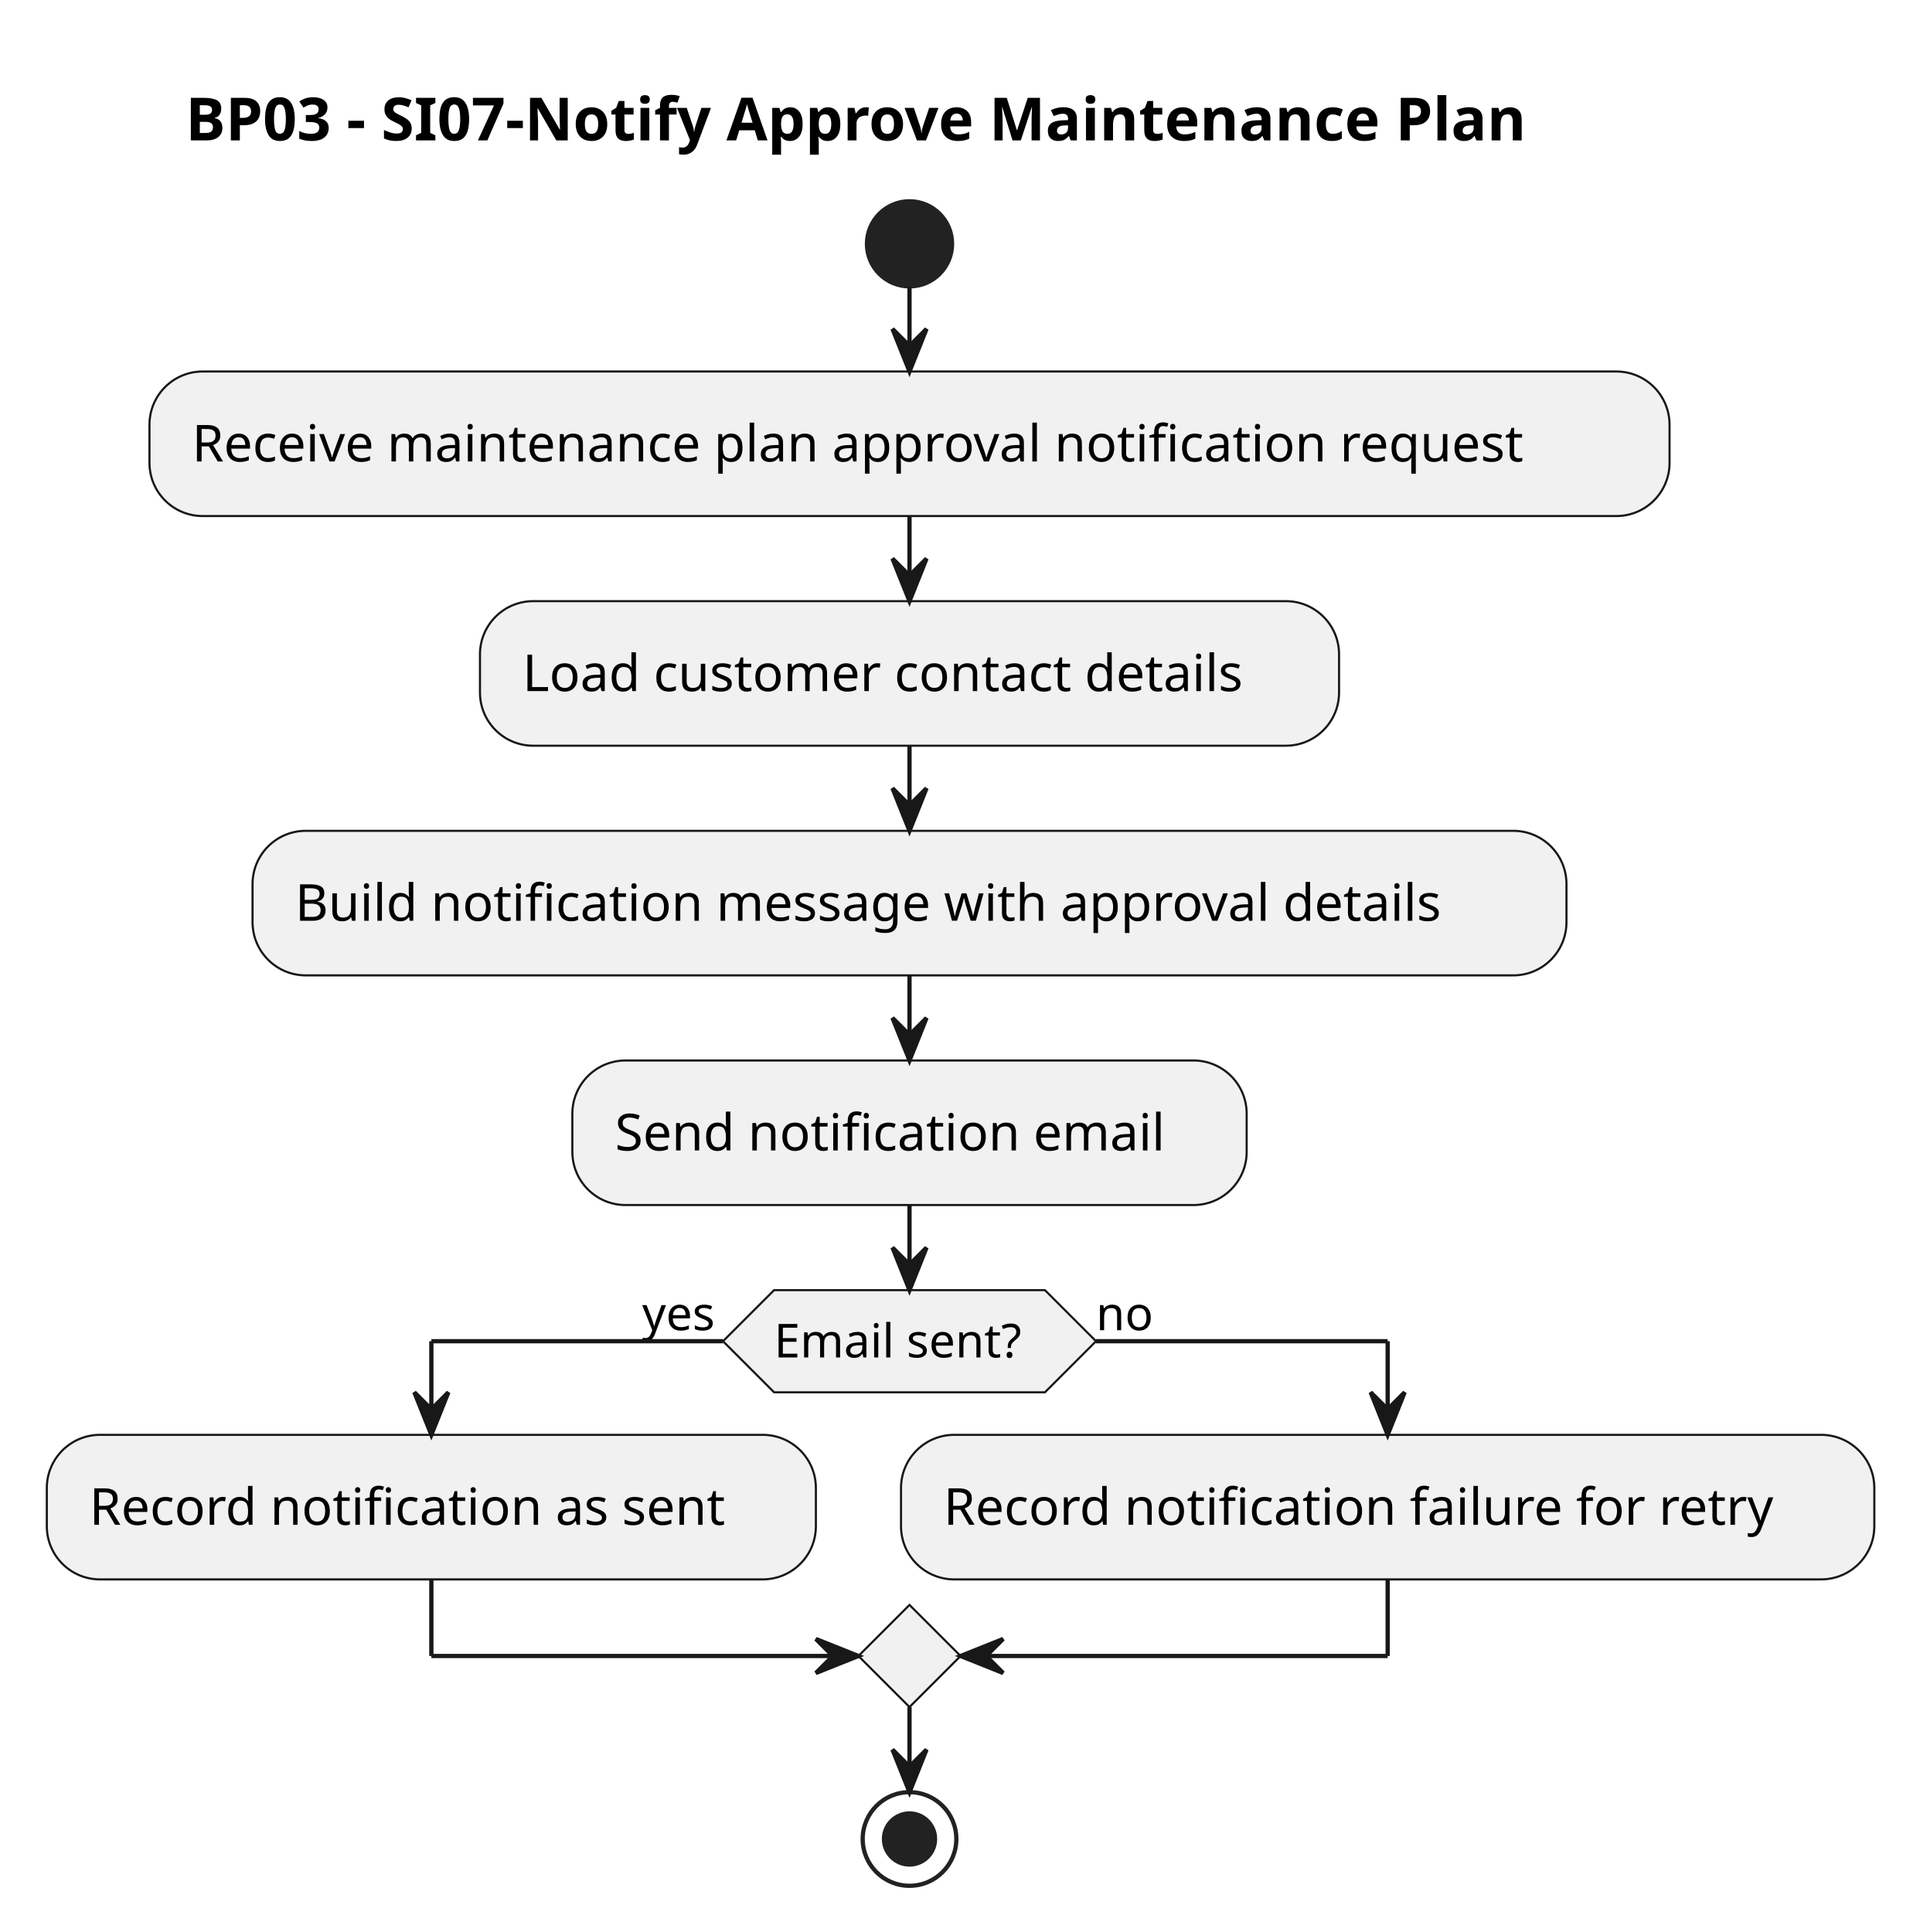
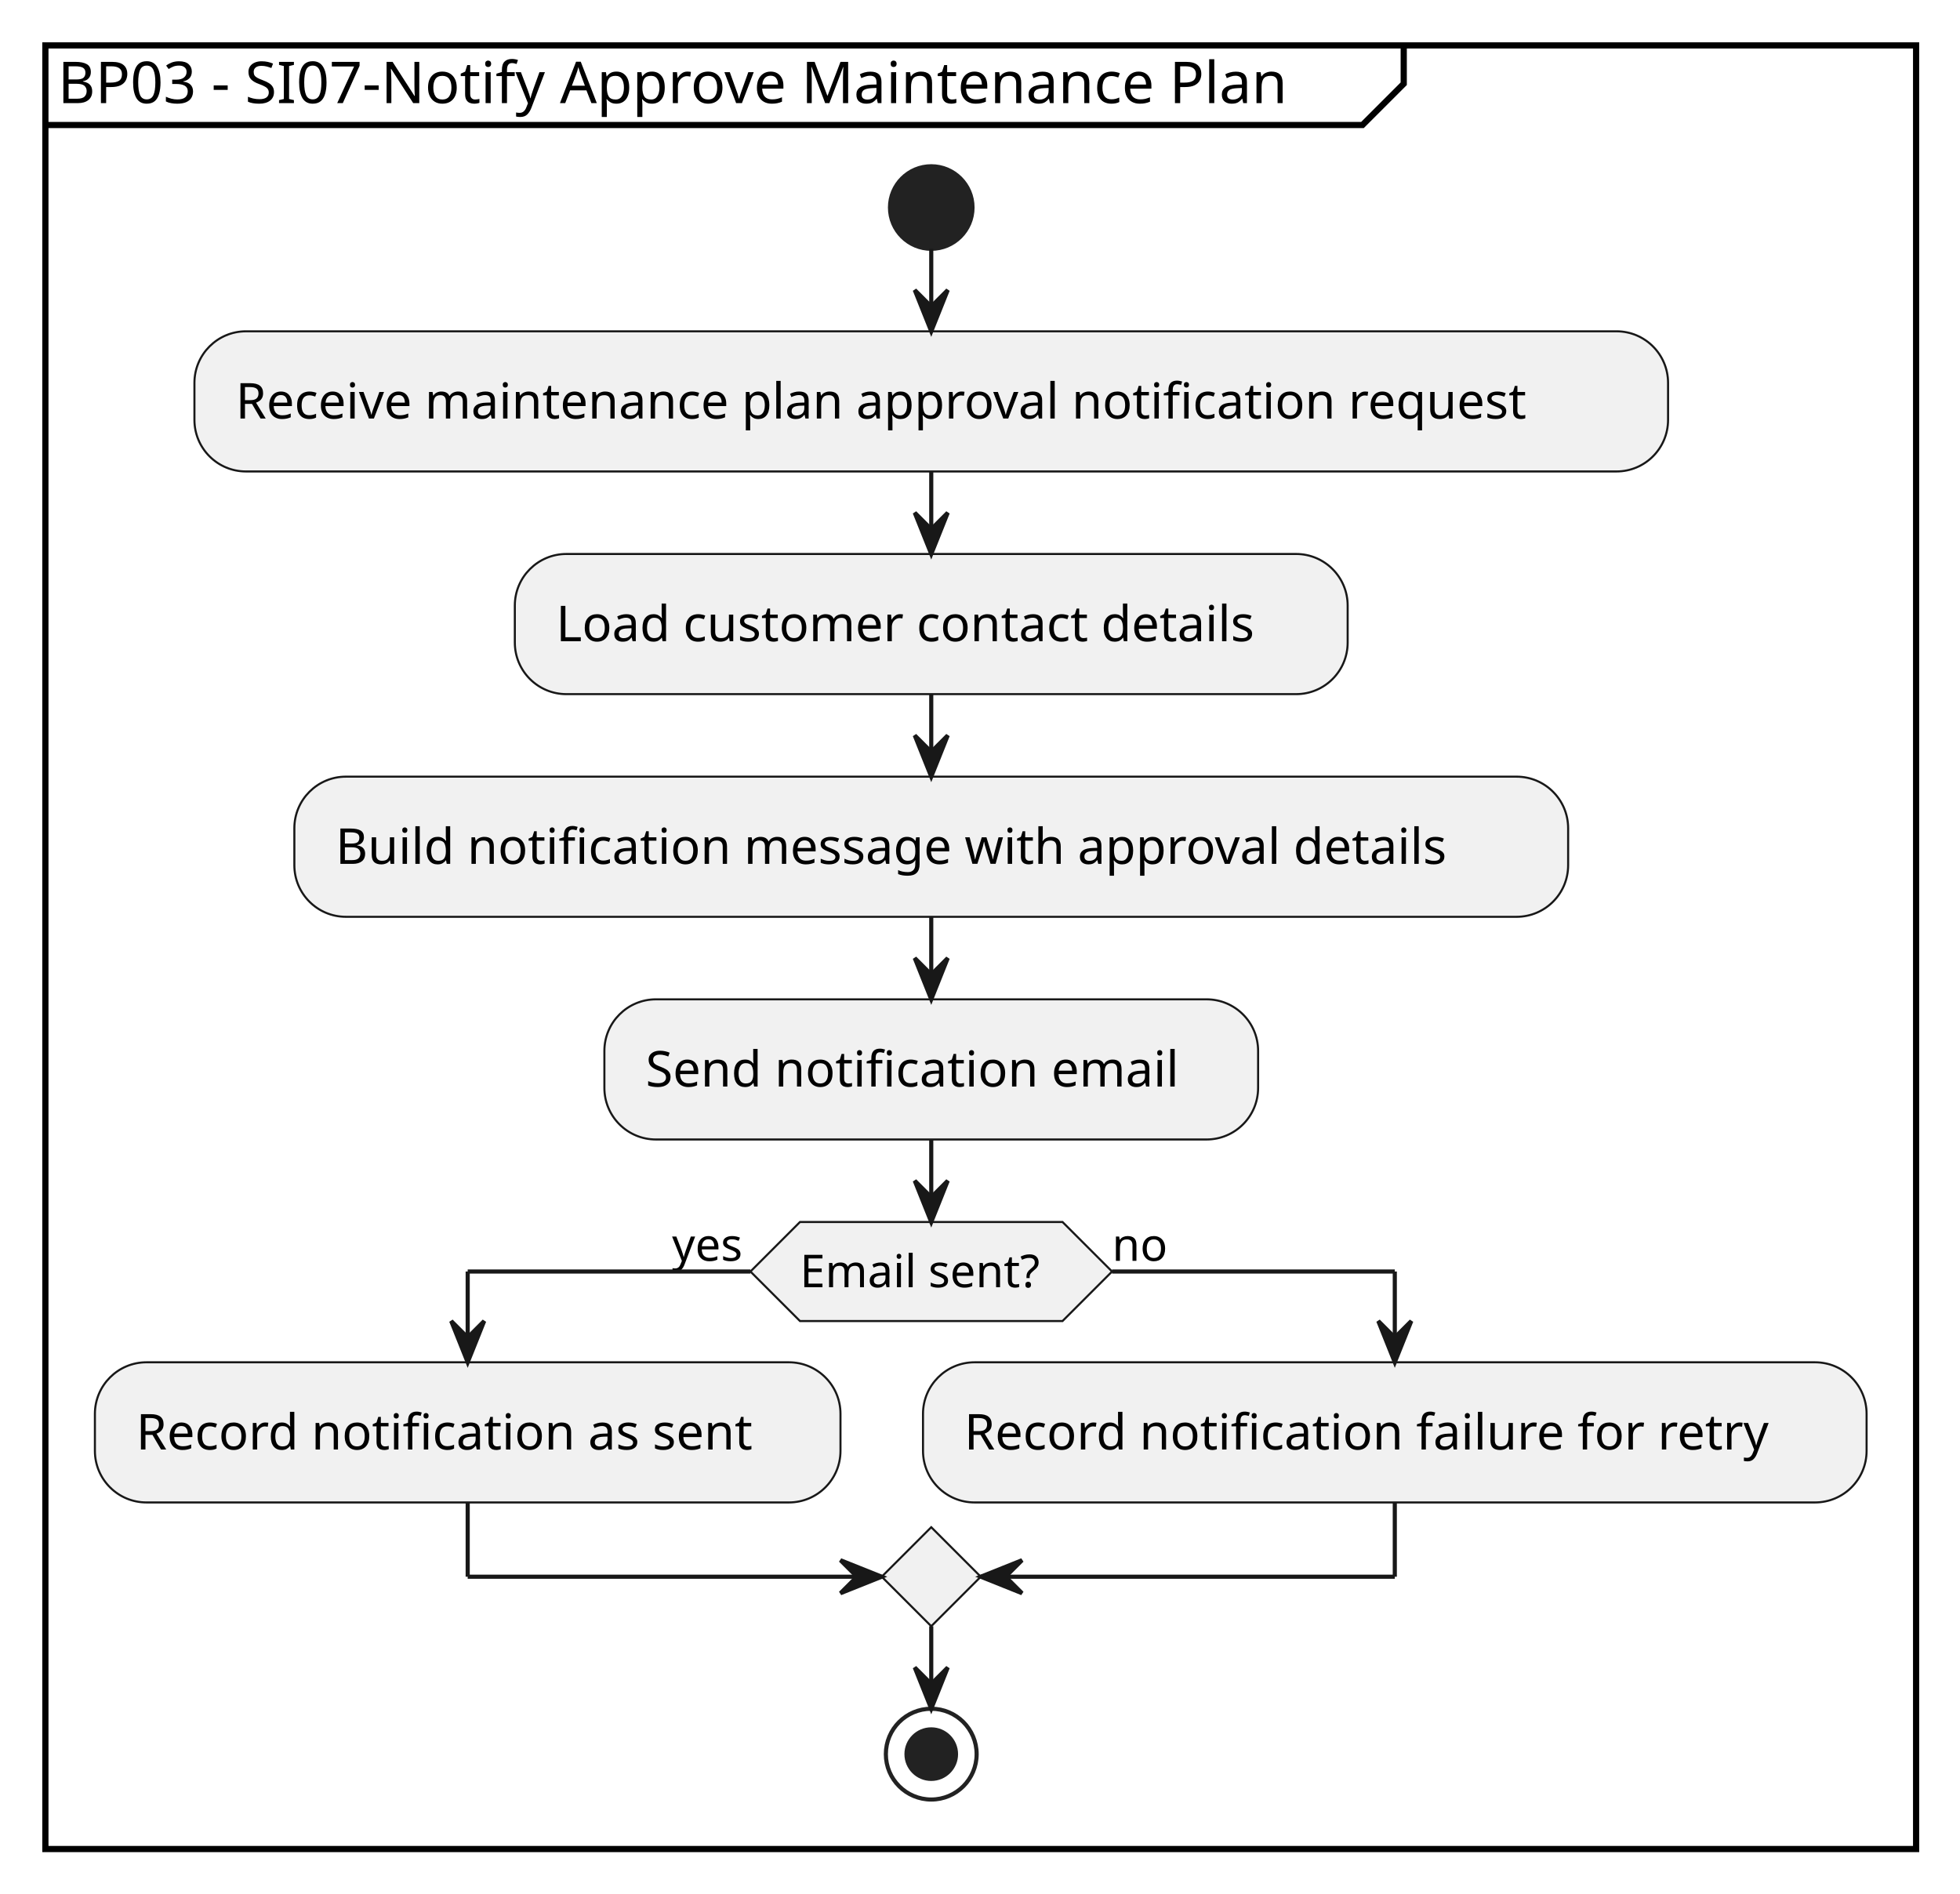
- <svg xmlns="http://www.w3.org/2000/svg" contentStyleType="text/css" data-diagram-type="ACTIVITY" height="454px" preserveAspectRatio="none" style="width:451px;height:454px;background:#FFFFFF;" version="1.1" viewBox="0 0 451 454" width="451px" zoomAndPan="magnify">
+ <svg xmlns="http://www.w3.org/2000/svg" contentStyleType="text/css" data-diagram-type="ACTIVITY" height="459px" preserveAspectRatio="none" style="width:475px;height:459px;background:#FFFFFF;" version="1.1" viewBox="0 0 475 459" width="475px" zoomAndPan="magnify">
  <defs />
  <g>
-     <g class="title" data-source-line="1">
-       <text fill="#000000" font-family="sans-serif" font-size="14" font-weight="bold" lengthAdjust="spacing" textLength="361.225" x="43.569" y="32.995">BP03 - SI07-Notify Approve Maintenance Plan</text>
-     </g>
-     <ellipse cx="213.685" cy="57.297" fill="#222222" rx="10" ry="10" style="stroke:#222222;stroke-width:1;" />
-     <rect fill="#F1F1F1" height="33.969" rx="12.5" ry="12.5" style="stroke:#181818;stroke-width:0.5;" width="357.131" x="35.119" y="87.297" />
-     <text fill="#000000" font-family="sans-serif" font-size="12" lengthAdjust="spacing" textLength="337.131" x="45.119" y="108.436">Receive maintenance plan approval notification request</text>
-     <rect fill="#F1F1F1" height="33.969" rx="12.5" ry="12.5" style="stroke:#181818;stroke-width:0.5;" width="201.834" x="112.768" y="141.266" />
-     <text fill="#000000" font-family="sans-serif" font-size="12" lengthAdjust="spacing" textLength="181.834" x="122.768" y="162.404">Load customer contact details</text>
-     <rect fill="#F1F1F1" height="33.969" rx="12.5" ry="12.5" style="stroke:#181818;stroke-width:0.5;" width="308.697" x="59.336" y="195.234" />
-     <text fill="#000000" font-family="sans-serif" font-size="12" lengthAdjust="spacing" textLength="288.697" x="69.336" y="216.373">Build notification message with approval details</text>
-     <rect fill="#F1F1F1" height="33.969" rx="12.5" ry="12.5" style="stroke:#181818;stroke-width:0.5;" width="158.428" x="134.471" y="249.203" />
-     <text fill="#000000" font-family="sans-serif" font-size="12" lengthAdjust="spacing" textLength="138.428" x="144.471" y="270.342">Send notification email</text>
-     <polygon fill="#F1F1F1" points="181.866,303.172,245.503,303.172,257.503,315.172,245.503,327.172,181.866,327.172,169.866,315.172,181.866,303.172" style="stroke:#181818;stroke-width:0.5;" />
-     <text fill="#000000" font-family="sans-serif" font-size="11" lengthAdjust="spacing" textLength="63.637" x="181.866" y="318.98">Email sent?</text>
-     <text fill="#000000" font-family="sans-serif" font-size="11" lengthAdjust="spacing" textLength="19.008" x="150.858" y="312.578">yes</text>
-     <text fill="#000000" font-family="sans-serif" font-size="11" lengthAdjust="spacing" textLength="13.702" x="257.503" y="312.578">no</text>
-     <rect fill="#F1F1F1" height="33.969" rx="12.5" ry="12.5" style="stroke:#181818;stroke-width:0.5;" width="180.688" x="11" y="337.172" />
-     <text fill="#000000" font-family="sans-serif" font-size="12" lengthAdjust="spacing" textLength="160.688" x="21" y="358.31">Record notification as sent</text>
-     <rect fill="#F1F1F1" height="33.969" rx="12.5" ry="12.5" style="stroke:#181818;stroke-width:0.5;" width="228.676" x="211.688" y="337.172" />
-     <text fill="#000000" font-family="sans-serif" font-size="12" lengthAdjust="spacing" textLength="208.676" x="221.688" y="358.31">Record notification failure for retry</text>
-     <polygon fill="#F1F1F1" points="213.685,377.141,225.685,389.141,213.685,401.141,201.685,389.141,213.685,377.141" style="stroke:#181818;stroke-width:0.5;" />
-     <ellipse cx="213.685" cy="432.141" fill="none" rx="11" ry="11" style="stroke:#222222;stroke-width:1;" />
-     <ellipse cx="213.685" cy="432.141" fill="#222222" rx="6" ry="6" style="stroke:#222222;stroke-width:1;" />
-     <line style="stroke:#181818;stroke-width:1;" x1="213.685" x2="213.685" y1="67.297" y2="87.297" />
-     <polygon fill="#181818" points="209.685,77.297,213.685,87.297,217.685,77.297,213.685,81.297" style="stroke:#181818;stroke-width:1;" />
-     <line style="stroke:#181818;stroke-width:1;" x1="213.685" x2="213.685" y1="121.266" y2="141.266" />
-     <polygon fill="#181818" points="209.685,131.266,213.685,141.266,217.685,131.266,213.685,135.266" style="stroke:#181818;stroke-width:1;" />
-     <line style="stroke:#181818;stroke-width:1;" x1="213.685" x2="213.685" y1="175.234" y2="195.234" />
-     <polygon fill="#181818" points="209.685,185.234,213.685,195.234,217.685,185.234,213.685,189.234" style="stroke:#181818;stroke-width:1;" />
-     <line style="stroke:#181818;stroke-width:1;" x1="213.685" x2="213.685" y1="229.203" y2="249.203" />
-     <polygon fill="#181818" points="209.685,239.203,213.685,249.203,217.685,239.203,213.685,243.203" style="stroke:#181818;stroke-width:1;" />
-     <line style="stroke:#181818;stroke-width:1;" x1="169.866" x2="101.344" y1="315.172" y2="315.172" />
-     <line style="stroke:#181818;stroke-width:1;" x1="101.344" x2="101.344" y1="315.172" y2="337.172" />
-     <polygon fill="#181818" points="97.344,327.172,101.344,337.172,105.344,327.172,101.344,331.172" style="stroke:#181818;stroke-width:1;" />
-     <line style="stroke:#181818;stroke-width:1;" x1="257.503" x2="326.025" y1="315.172" y2="315.172" />
-     <line style="stroke:#181818;stroke-width:1;" x1="326.025" x2="326.025" y1="315.172" y2="337.172" />
-     <polygon fill="#181818" points="322.025,327.172,326.025,337.172,330.025,327.172,326.025,331.172" style="stroke:#181818;stroke-width:1;" />
-     <line style="stroke:#181818;stroke-width:1;" x1="101.344" x2="101.344" y1="371.141" y2="389.141" />
-     <line style="stroke:#181818;stroke-width:1;" x1="101.344" x2="201.685" y1="389.141" y2="389.141" />
-     <polygon fill="#181818" points="191.685,385.141,201.685,389.141,191.685,393.141,195.685,389.141" style="stroke:#181818;stroke-width:1;" />
-     <line style="stroke:#181818;stroke-width:1;" x1="326.025" x2="326.025" y1="371.141" y2="389.141" />
-     <line style="stroke:#181818;stroke-width:1;" x1="326.025" x2="225.685" y1="389.141" y2="389.141" />
-     <polygon fill="#181818" points="235.685,385.141,225.685,389.141,235.685,393.141,231.685,389.141" style="stroke:#181818;stroke-width:1;" />
-     <line style="stroke:#181818;stroke-width:1;" x1="213.685" x2="213.685" y1="283.172" y2="303.172" />
-     <polygon fill="#181818" points="209.685,293.172,213.685,303.172,217.685,293.172,213.685,297.172" style="stroke:#181818;stroke-width:1;" />
-     <line style="stroke:#181818;stroke-width:1;" x1="213.685" x2="213.685" y1="401.141" y2="421.141" />
-     <polygon fill="#181818" points="209.685,411.141,213.685,421.141,217.685,411.141,213.685,415.141" style="stroke:#181818;stroke-width:1;" />
+     <rect fill="none" height="437.141" style="stroke:#000000;stroke-width:1.5;" width="453.363" x="11" y="11" />
+     <path d="M340.19,11 L340.19,20.297 L330.19,30.297 L11,30.297" fill="none" style="stroke:#000000;stroke-width:1.5;" />
+     <text fill="#000000" font-family="sans-serif" font-size="14" lengthAdjust="spacing" textLength="319.19" x="14" y="24.995">BP03 - SI07-Notify Approve Maintenance Plan</text>
+     <ellipse cx="225.685" cy="50.297" fill="#222222" rx="10" ry="10" style="stroke:#222222;stroke-width:1;" />
+     <rect fill="#F1F1F1" height="33.969" rx="12.5" ry="12.5" style="stroke:#181818;stroke-width:0.5;" width="357.131" x="47.119" y="80.297" />
+     <text fill="#000000" font-family="sans-serif" font-size="12" lengthAdjust="spacing" textLength="337.131" x="57.119" y="101.436">Receive maintenance plan approval notification request</text>
+     <rect fill="#F1F1F1" height="33.969" rx="12.5" ry="12.5" style="stroke:#181818;stroke-width:0.5;" width="201.834" x="124.768" y="134.266" />
+     <text fill="#000000" font-family="sans-serif" font-size="12" lengthAdjust="spacing" textLength="181.834" x="134.768" y="155.404">Load customer contact details</text>
+     <rect fill="#F1F1F1" height="33.969" rx="12.5" ry="12.5" style="stroke:#181818;stroke-width:0.5;" width="308.697" x="71.336" y="188.234" />
+     <text fill="#000000" font-family="sans-serif" font-size="12" lengthAdjust="spacing" textLength="288.697" x="81.336" y="209.373">Build notification message with approval details</text>
+     <rect fill="#F1F1F1" height="33.969" rx="12.5" ry="12.5" style="stroke:#181818;stroke-width:0.5;" width="158.428" x="146.471" y="242.203" />
+     <text fill="#000000" font-family="sans-serif" font-size="12" lengthAdjust="spacing" textLength="138.428" x="156.471" y="263.342">Send notification email</text>
+     <polygon fill="#F1F1F1" points="193.866,296.172,257.503,296.172,269.503,308.172,257.503,320.172,193.866,320.172,181.866,308.172,193.866,296.172" style="stroke:#181818;stroke-width:0.5;" />
+     <text fill="#000000" font-family="sans-serif" font-size="11" lengthAdjust="spacing" textLength="63.637" x="193.866" y="311.98">Email sent?</text>
+     <text fill="#000000" font-family="sans-serif" font-size="11" lengthAdjust="spacing" textLength="19.008" x="162.858" y="305.578">yes</text>
+     <text fill="#000000" font-family="sans-serif" font-size="11" lengthAdjust="spacing" textLength="13.702" x="269.503" y="305.578">no</text>
+     <rect fill="#F1F1F1" height="33.969" rx="12.5" ry="12.5" style="stroke:#181818;stroke-width:0.5;" width="180.688" x="23" y="330.172" />
+     <text fill="#000000" font-family="sans-serif" font-size="12" lengthAdjust="spacing" textLength="160.688" x="33" y="351.31">Record notification as sent</text>
+     <rect fill="#F1F1F1" height="33.969" rx="12.5" ry="12.5" style="stroke:#181818;stroke-width:0.5;" width="228.676" x="223.688" y="330.172" />
+     <text fill="#000000" font-family="sans-serif" font-size="12" lengthAdjust="spacing" textLength="208.676" x="233.688" y="351.31">Record notification failure for retry</text>
+     <polygon fill="#F1F1F1" points="225.685,370.141,237.685,382.141,225.685,394.141,213.685,382.141,225.685,370.141" style="stroke:#181818;stroke-width:0.5;" />
+     <ellipse cx="225.685" cy="425.141" fill="none" rx="11" ry="11" style="stroke:#222222;stroke-width:1;" />
+     <ellipse cx="225.685" cy="425.141" fill="#222222" rx="6" ry="6" style="stroke:#222222;stroke-width:1;" />
+     <line style="stroke:#181818;stroke-width:1;" x1="225.685" x2="225.685" y1="60.297" y2="80.297" />
+     <polygon fill="#181818" points="221.685,70.297,225.685,80.297,229.685,70.297,225.685,74.297" style="stroke:#181818;stroke-width:1;" />
+     <line style="stroke:#181818;stroke-width:1;" x1="225.685" x2="225.685" y1="114.266" y2="134.266" />
+     <polygon fill="#181818" points="221.685,124.266,225.685,134.266,229.685,124.266,225.685,128.266" style="stroke:#181818;stroke-width:1;" />
+     <line style="stroke:#181818;stroke-width:1;" x1="225.685" x2="225.685" y1="168.234" y2="188.234" />
+     <polygon fill="#181818" points="221.685,178.234,225.685,188.234,229.685,178.234,225.685,182.234" style="stroke:#181818;stroke-width:1;" />
+     <line style="stroke:#181818;stroke-width:1;" x1="225.685" x2="225.685" y1="222.203" y2="242.203" />
+     <polygon fill="#181818" points="221.685,232.203,225.685,242.203,229.685,232.203,225.685,236.203" style="stroke:#181818;stroke-width:1;" />
+     <line style="stroke:#181818;stroke-width:1;" x1="181.866" x2="113.344" y1="308.172" y2="308.172" />
+     <line style="stroke:#181818;stroke-width:1;" x1="113.344" x2="113.344" y1="308.172" y2="330.172" />
+     <polygon fill="#181818" points="109.344,320.172,113.344,330.172,117.344,320.172,113.344,324.172" style="stroke:#181818;stroke-width:1;" />
+     <line style="stroke:#181818;stroke-width:1;" x1="269.503" x2="338.025" y1="308.172" y2="308.172" />
+     <line style="stroke:#181818;stroke-width:1;" x1="338.025" x2="338.025" y1="308.172" y2="330.172" />
+     <polygon fill="#181818" points="334.025,320.172,338.025,330.172,342.025,320.172,338.025,324.172" style="stroke:#181818;stroke-width:1;" />
+     <line style="stroke:#181818;stroke-width:1;" x1="113.344" x2="113.344" y1="364.141" y2="382.141" />
+     <line style="stroke:#181818;stroke-width:1;" x1="113.344" x2="213.685" y1="382.141" y2="382.141" />
+     <polygon fill="#181818" points="203.685,378.141,213.685,382.141,203.685,386.141,207.685,382.141" style="stroke:#181818;stroke-width:1;" />
+     <line style="stroke:#181818;stroke-width:1;" x1="338.025" x2="338.025" y1="364.141" y2="382.141" />
+     <line style="stroke:#181818;stroke-width:1;" x1="338.025" x2="237.685" y1="382.141" y2="382.141" />
+     <polygon fill="#181818" points="247.685,378.141,237.685,382.141,247.685,386.141,243.685,382.141" style="stroke:#181818;stroke-width:1;" />
+     <line style="stroke:#181818;stroke-width:1;" x1="225.685" x2="225.685" y1="276.172" y2="296.172" />
+     <polygon fill="#181818" points="221.685,286.172,225.685,296.172,229.685,286.172,225.685,290.172" style="stroke:#181818;stroke-width:1;" />
+     <line style="stroke:#181818;stroke-width:1;" x1="225.685" x2="225.685" y1="394.141" y2="414.141" />
+     <polygon fill="#181818" points="221.685,404.141,225.685,414.141,229.685,404.141,225.685,408.141" style="stroke:#181818;stroke-width:1;" />
  </g>
</svg>
